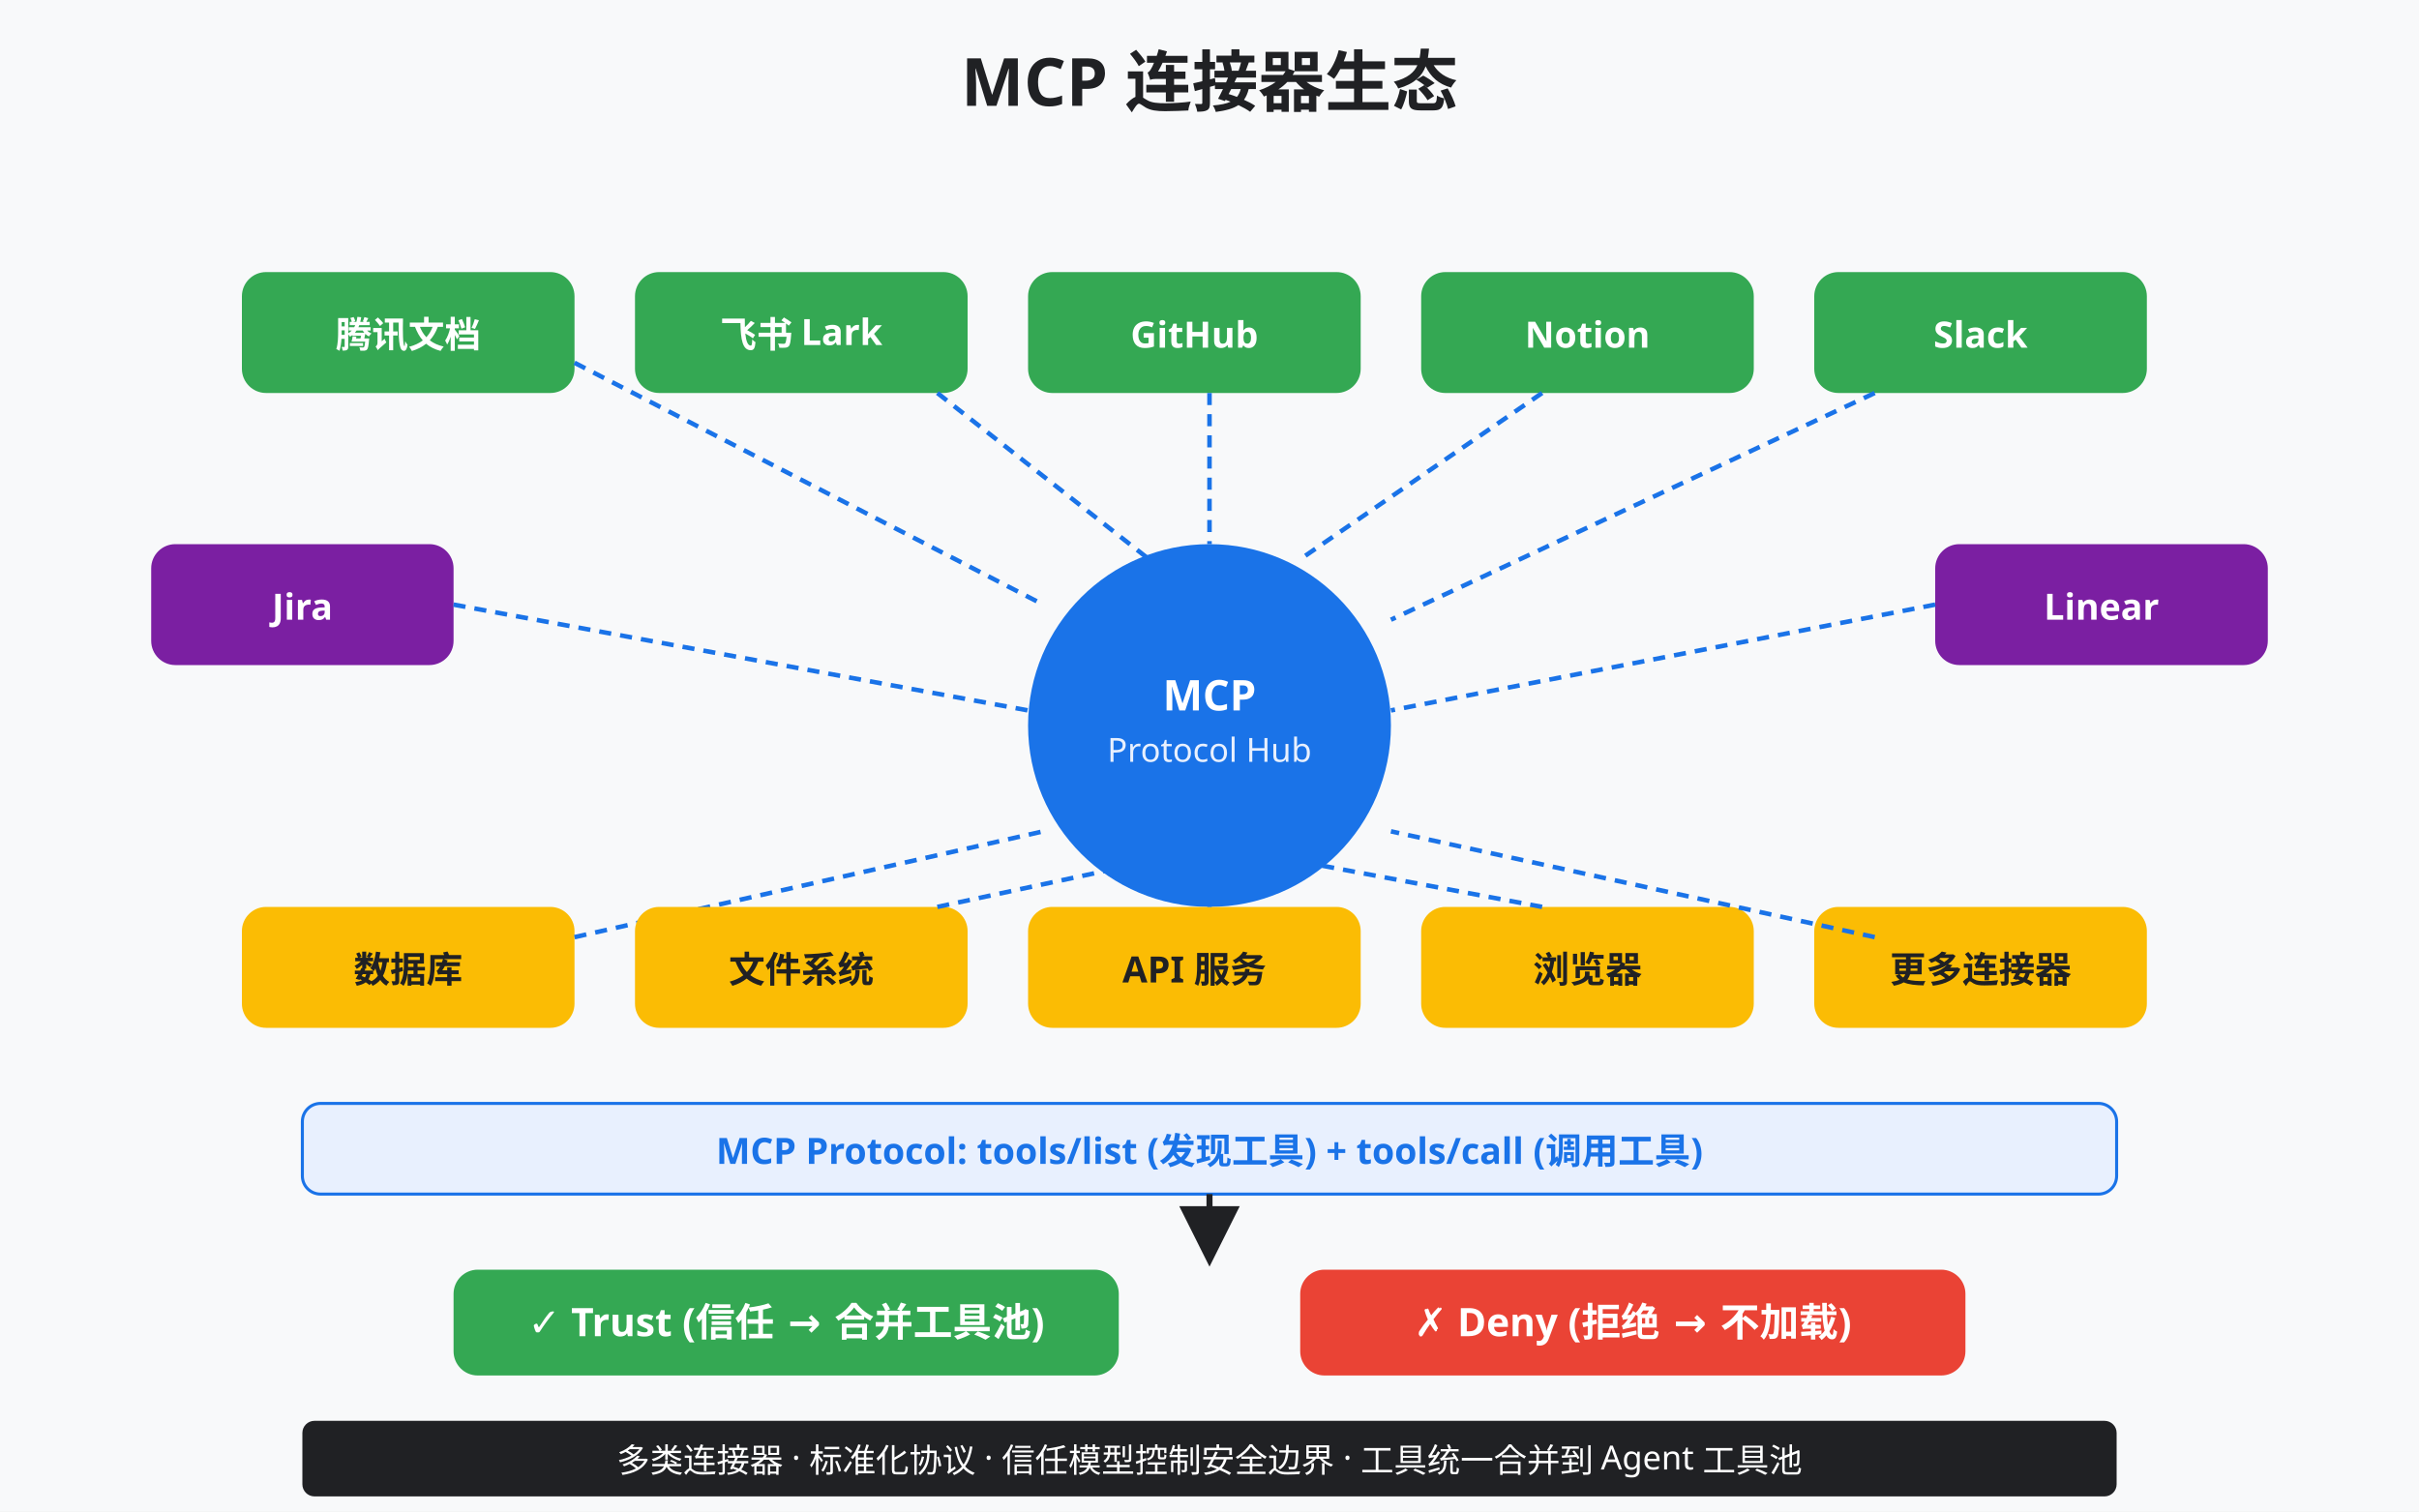
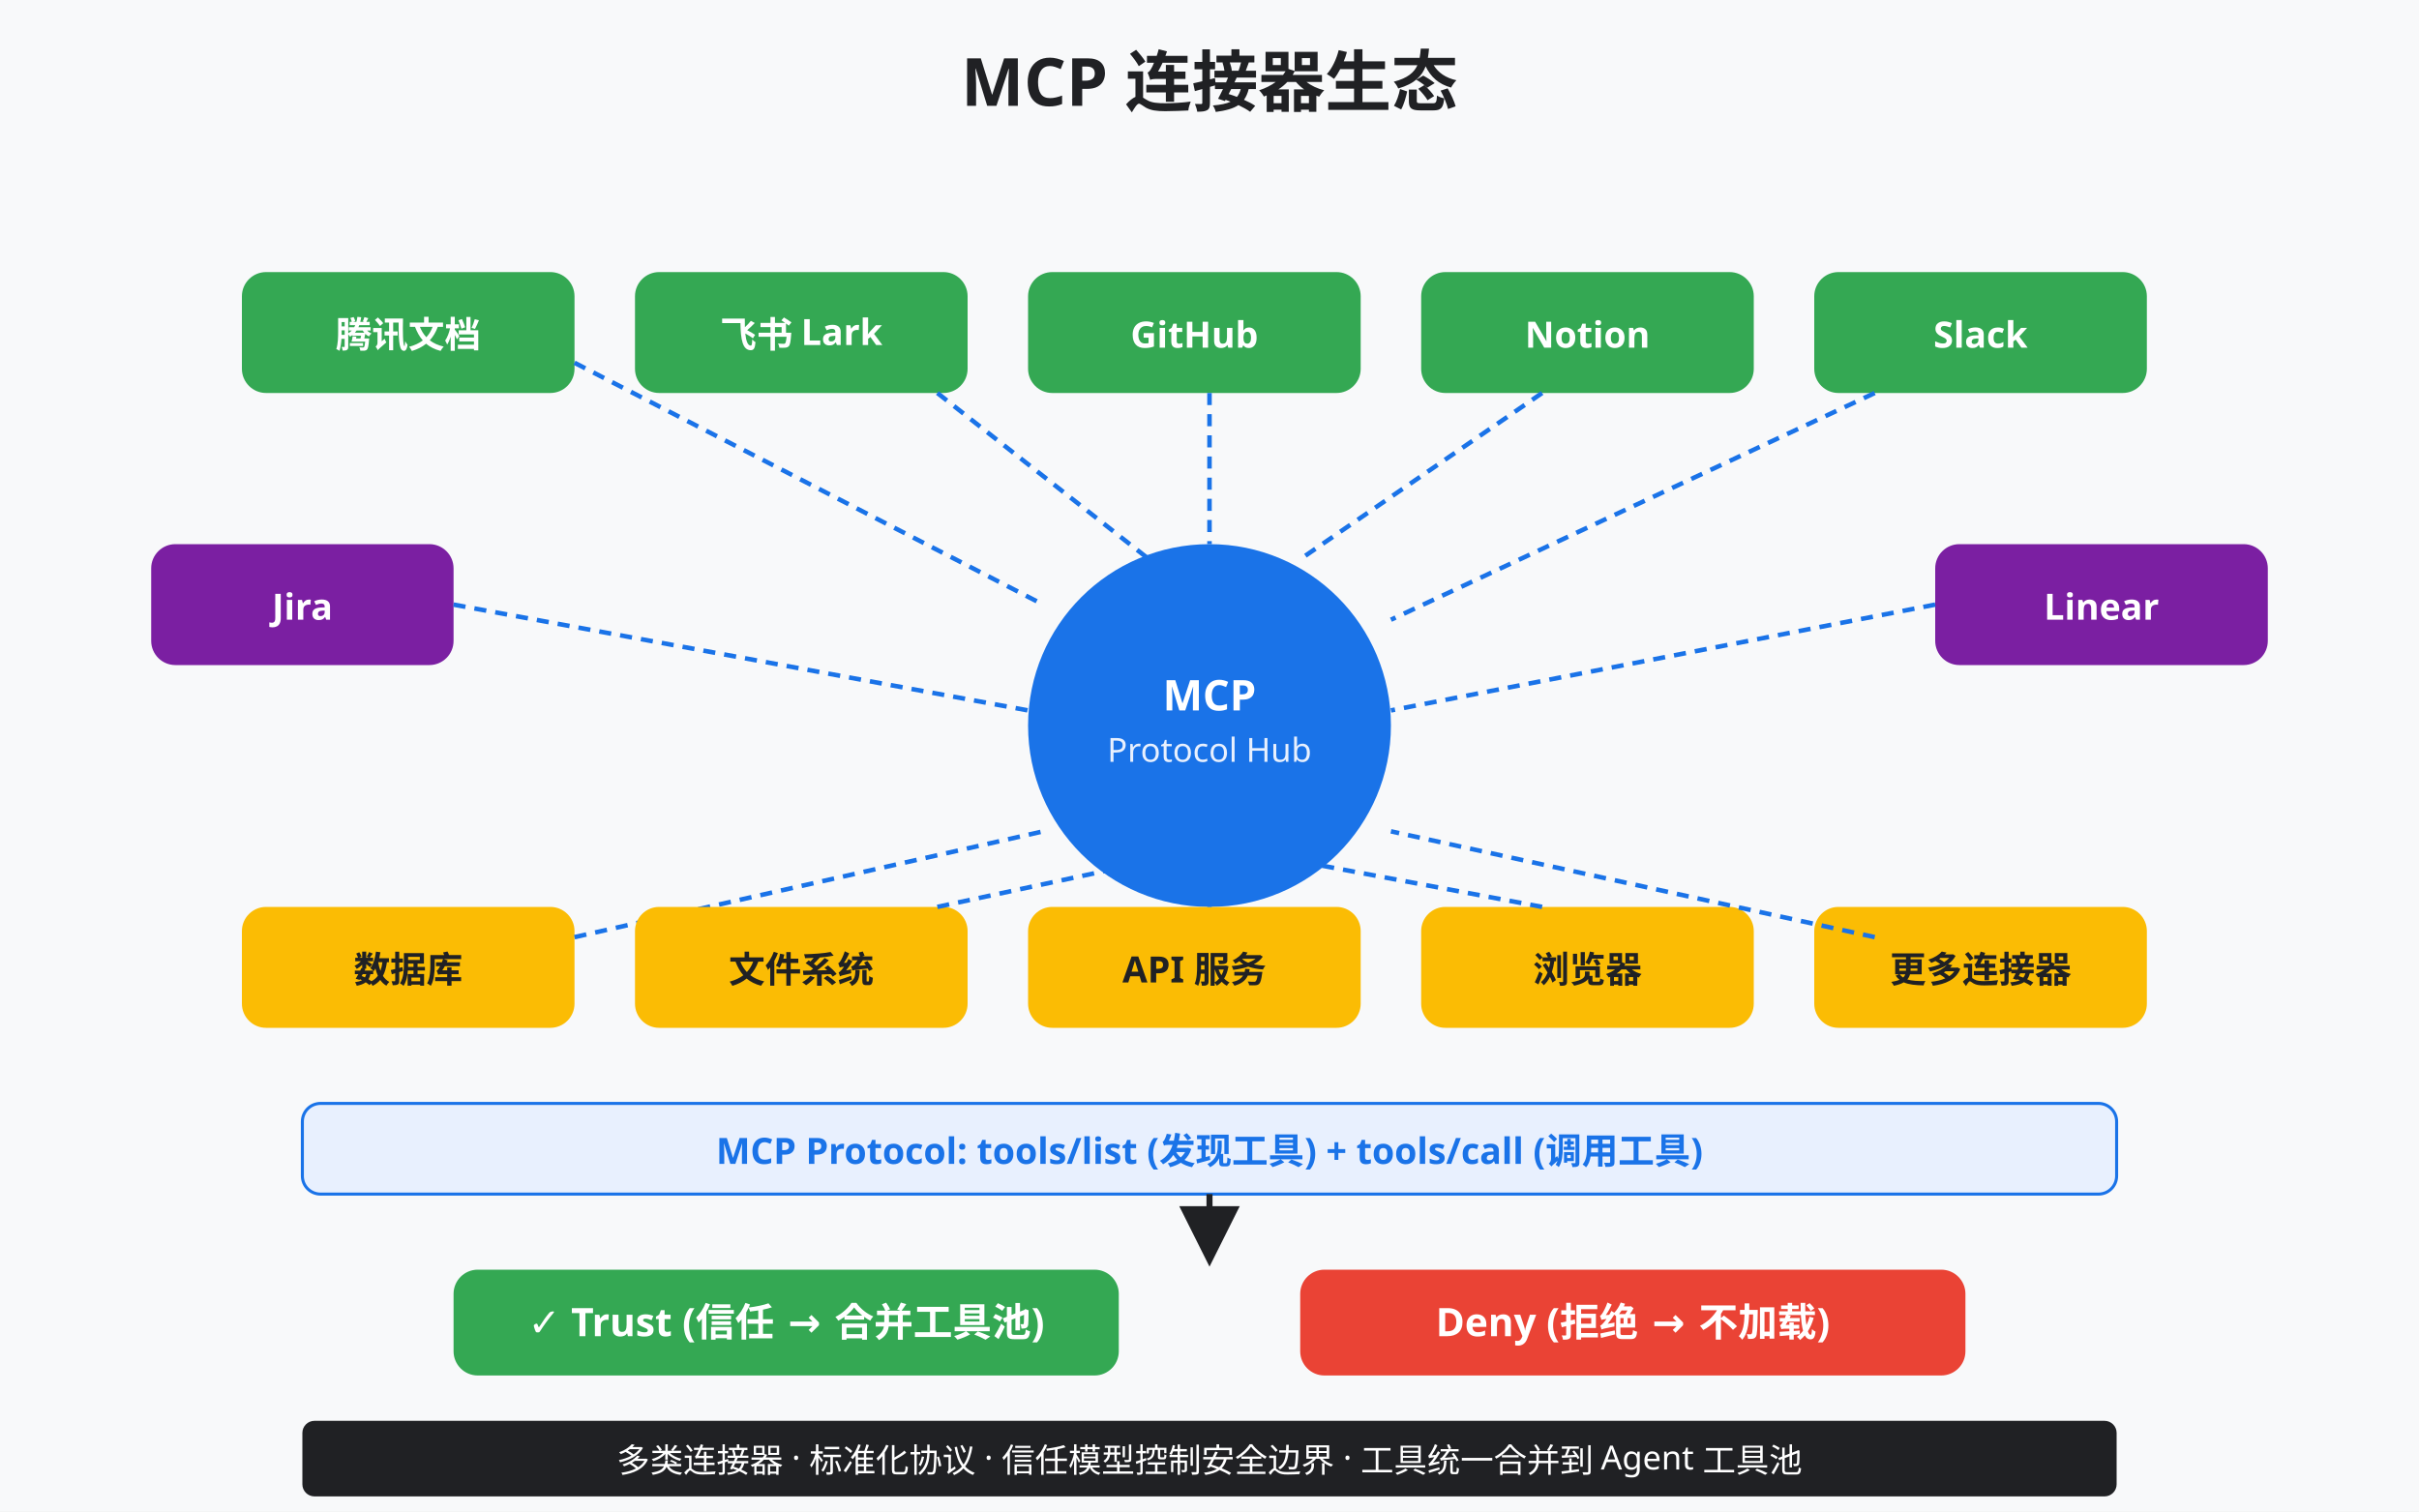
<svg xmlns="http://www.w3.org/2000/svg" viewBox="0 0 800 500" font-family="sans-serif">
  <defs>
    <marker id="arrow" markerWidth="10" markerHeight="10" refX="8" refY="5" orient="auto">
      <path d="M0,0 L10,5 L0,10 z" fill="#202124" />
    </marker>
    <marker id="arrowBlue" markerWidth="10" markerHeight="10" refX="8" refY="5" orient="auto">
      <path d="M0,0 L10,5 L0,10 z" fill="#1a73e8" />
    </marker>
  </defs>
  <rect width="800" height="500" fill="#f8f9fa" />
  <text x="400" y="35" text-anchor="middle" font-size="22" font-weight="bold" fill="#202124">MCP 连接器生态</text>
  <circle cx="400" cy="240" r="60" fill="#1a73e8" />
  <text x="400" y="235" text-anchor="middle" font-size="14" fill="white" font-weight="bold">MCP</text>
  <text x="400" y="252" text-anchor="middle" font-size="11" fill="#e8f0fe">Protocol Hub</text>
  <rect x="80" y="90" width="110" height="40" rx="8" fill="#34a853" />
  <text x="135" y="115" text-anchor="middle" font-size="12" fill="white" font-weight="bold">腾讯文档</text>
  <line x1="190" y1="120" x2="345" y2="200" stroke="#1a73e8" stroke-width="1.5" stroke-dasharray="4,3" />
  <rect x="210" y="90" width="110" height="40" rx="8" fill="#34a853" />
  <text x="265" y="115" text-anchor="middle" font-size="12" fill="white" font-weight="bold">飞书 Lark</text>
  <line x1="310" y1="130" x2="380" y2="185" stroke="#1a73e8" stroke-width="1.5" stroke-dasharray="4,3" />
  <rect x="340" y="90" width="110" height="40" rx="8" fill="#34a853" />
  <text x="395" y="115" text-anchor="middle" font-size="12" fill="white" font-weight="bold">GitHub</text>
  <line x1="400" y1="130" x2="400" y2="180" stroke="#1a73e8" stroke-width="1.5" stroke-dasharray="4,3" />
  <rect x="470" y="90" width="110" height="40" rx="8" fill="#34a853" />
  <text x="525" y="115" text-anchor="middle" font-size="12" fill="white" font-weight="bold">Notion</text>
  <line x1="510" y1="130" x2="430" y2="185" stroke="#1a73e8" stroke-width="1.5" stroke-dasharray="4,3" />
  <rect x="600" y="90" width="110" height="40" rx="8" fill="#34a853" />
  <text x="655" y="115" text-anchor="middle" font-size="12" fill="white" font-weight="bold">Slack</text>
  <line x1="620" y1="130" x2="460" y2="205" stroke="#1a73e8" stroke-width="1.5" stroke-dasharray="4,3" />
  <rect x="50" y="180" width="100" height="40" rx="8" fill="#7b1fa2" />
  <text x="100" y="205" text-anchor="middle" font-size="12" fill="white" font-weight="bold">Jira</text>
  <line x1="150" y1="200" x2="340" y2="235" stroke="#1a73e8" stroke-width="1.5" stroke-dasharray="4,3" />
  <rect x="640" y="180" width="110" height="40" rx="8" fill="#7b1fa2" />
  <text x="695" y="205" text-anchor="middle" font-size="12" fill="white" font-weight="bold">Linear</text>
  <line x1="640" y1="200" x2="460" y2="235" stroke="#1a73e8" stroke-width="1.5" stroke-dasharray="4,3" />
  <rect x="80" y="300" width="110" height="40" rx="8" fill="#fbbc04" />
  <text x="135" y="325" text-anchor="middle" font-size="12" fill="#202124" font-weight="bold">数据库</text>
  <line x1="190" y1="310" x2="345" y2="275" stroke="#1a73e8" stroke-width="1.5" stroke-dasharray="4,3" />
  <rect x="210" y="300" width="110" height="40" rx="8" fill="#fbbc04" />
  <text x="265" y="325" text-anchor="middle" font-size="12" fill="#202124" font-weight="bold">文件系统</text>
  <line x1="310" y1="300" x2="380" y2="285" stroke="#1a73e8" stroke-width="1.5" stroke-dasharray="4,3" />
  <rect x="340" y="300" width="110" height="40" rx="8" fill="#fbbc04" />
  <text x="395" y="325" text-anchor="middle" font-size="12" fill="#202124" font-weight="bold">API 服务</text>
  <line x1="400" y1="300" x2="400" y2="295" stroke="#1a73e8" stroke-width="1.5" stroke-dasharray="4,3" />
  <rect x="470" y="300" width="110" height="40" rx="8" fill="#fbbc04" />
  <text x="525" y="325" text-anchor="middle" font-size="12" fill="#202124" font-weight="bold">浏览器</text>
  <line x1="510" y1="300" x2="430" y2="285" stroke="#1a73e8" stroke-width="1.5" stroke-dasharray="4,3" />
  <rect x="600" y="300" width="110" height="40" rx="8" fill="#fbbc04" />
  <text x="655" y="325" text-anchor="middle" font-size="12" fill="#202124" font-weight="bold">更多连接器</text>
  <line x1="620" y1="310" x2="460" y2="275" stroke="#1a73e8" stroke-width="1.5" stroke-dasharray="4,3" />
  <rect x="100" y="365" width="600" height="30" rx="6" fill="#e8f0fe" stroke="#1a73e8" stroke-width="1" />
  <text x="400" y="385" text-anchor="middle" font-size="12" fill="#1a73e8" font-weight="bold">MCP Protocol: tools/list (发现工具) + tools/call (调用工具)</text>
  <line x1="400" y1="395" x2="400" y2="415" stroke="#202124" stroke-width="2" marker-end="url(#arrow)" />
  <rect x="150" y="420" width="220" height="35" rx="8" fill="#34a853" />
  <text x="260" y="442" text-anchor="middle" font-size="13" fill="white" font-weight="bold">✓ Trust (信任 → 合并工具池)</text>
  <rect x="430" y="420" width="220" height="35" rx="8" fill="#ea4335" />
-   <text x="540" y="442" text-anchor="middle" font-size="13" fill="white" font-weight="bold">✗ Deny (拒绝 → 不加载)</text>
+   <text x="540" y="442" text-anchor="middle" font-size="13" fill="white" font-weight="bold">Deny (拒绝 → 不加载)</text>
  <rect x="100" y="470" width="600" height="25" rx="4" fill="#202124" />
  <text x="400" y="487" text-anchor="middle" font-size="11" fill="white">多类连接器 · 标准化协议 · 信任模型控制安全边界 · 工具统一合并到 Agent 工具池</text>
</svg>
